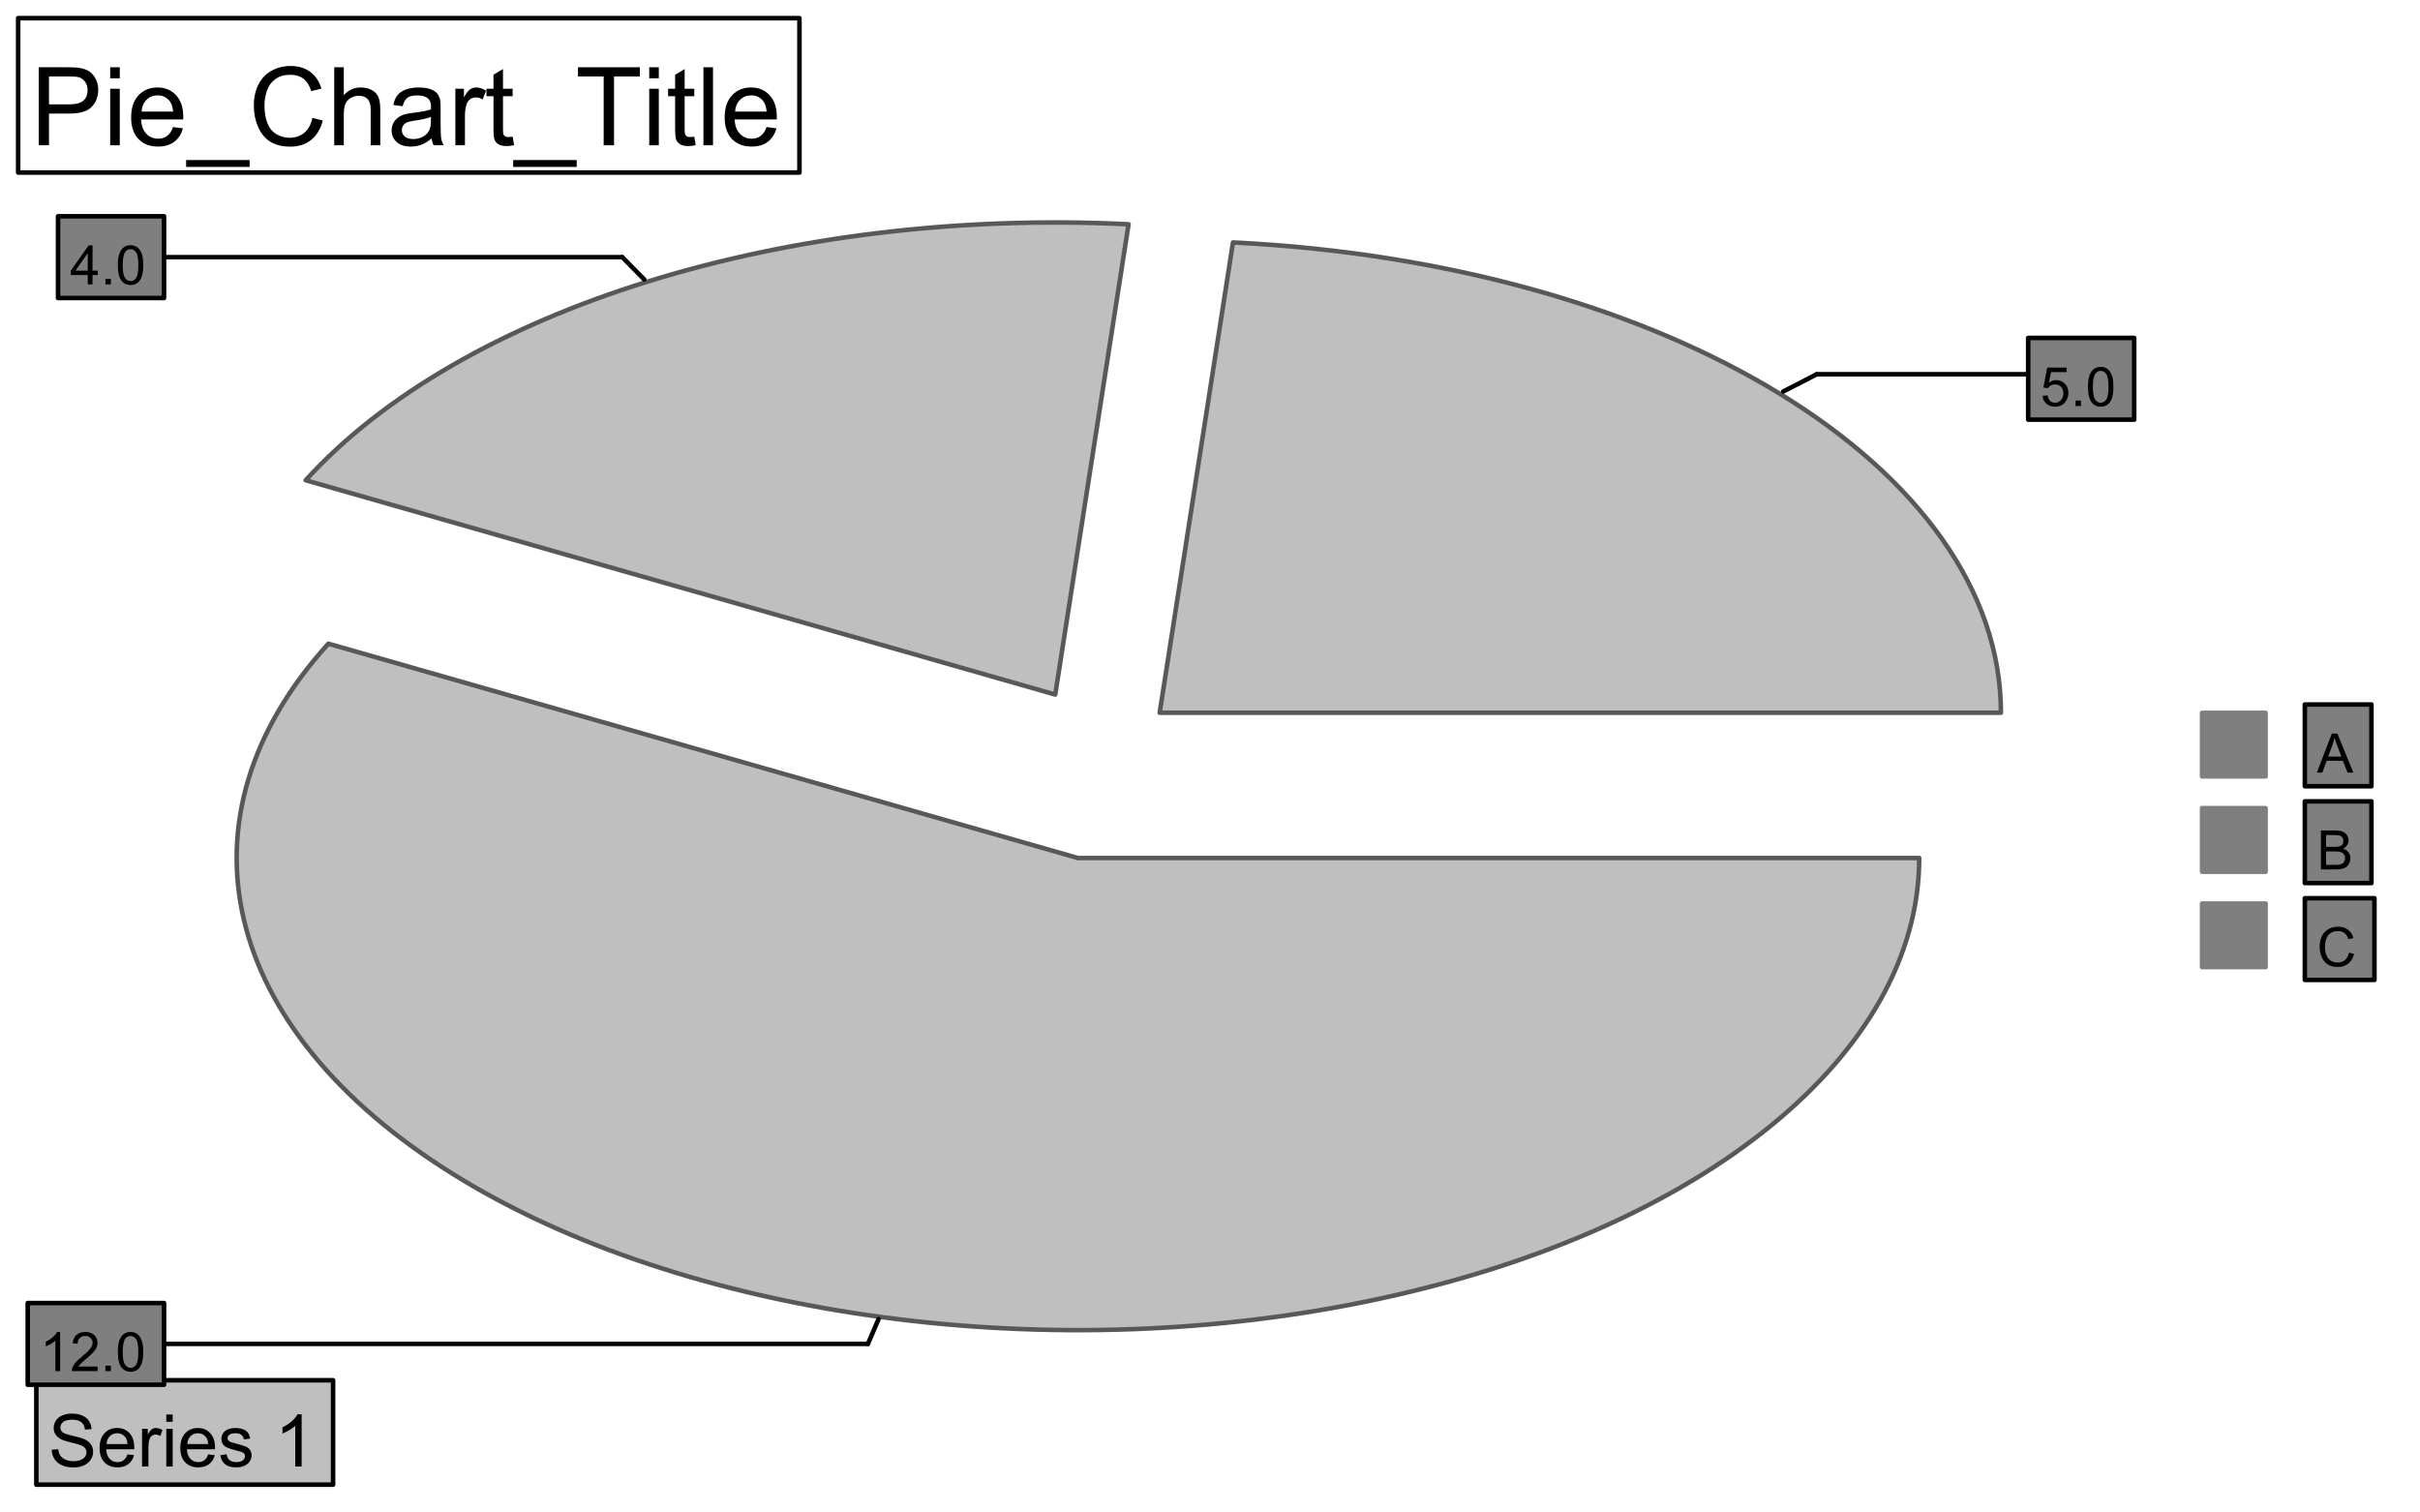
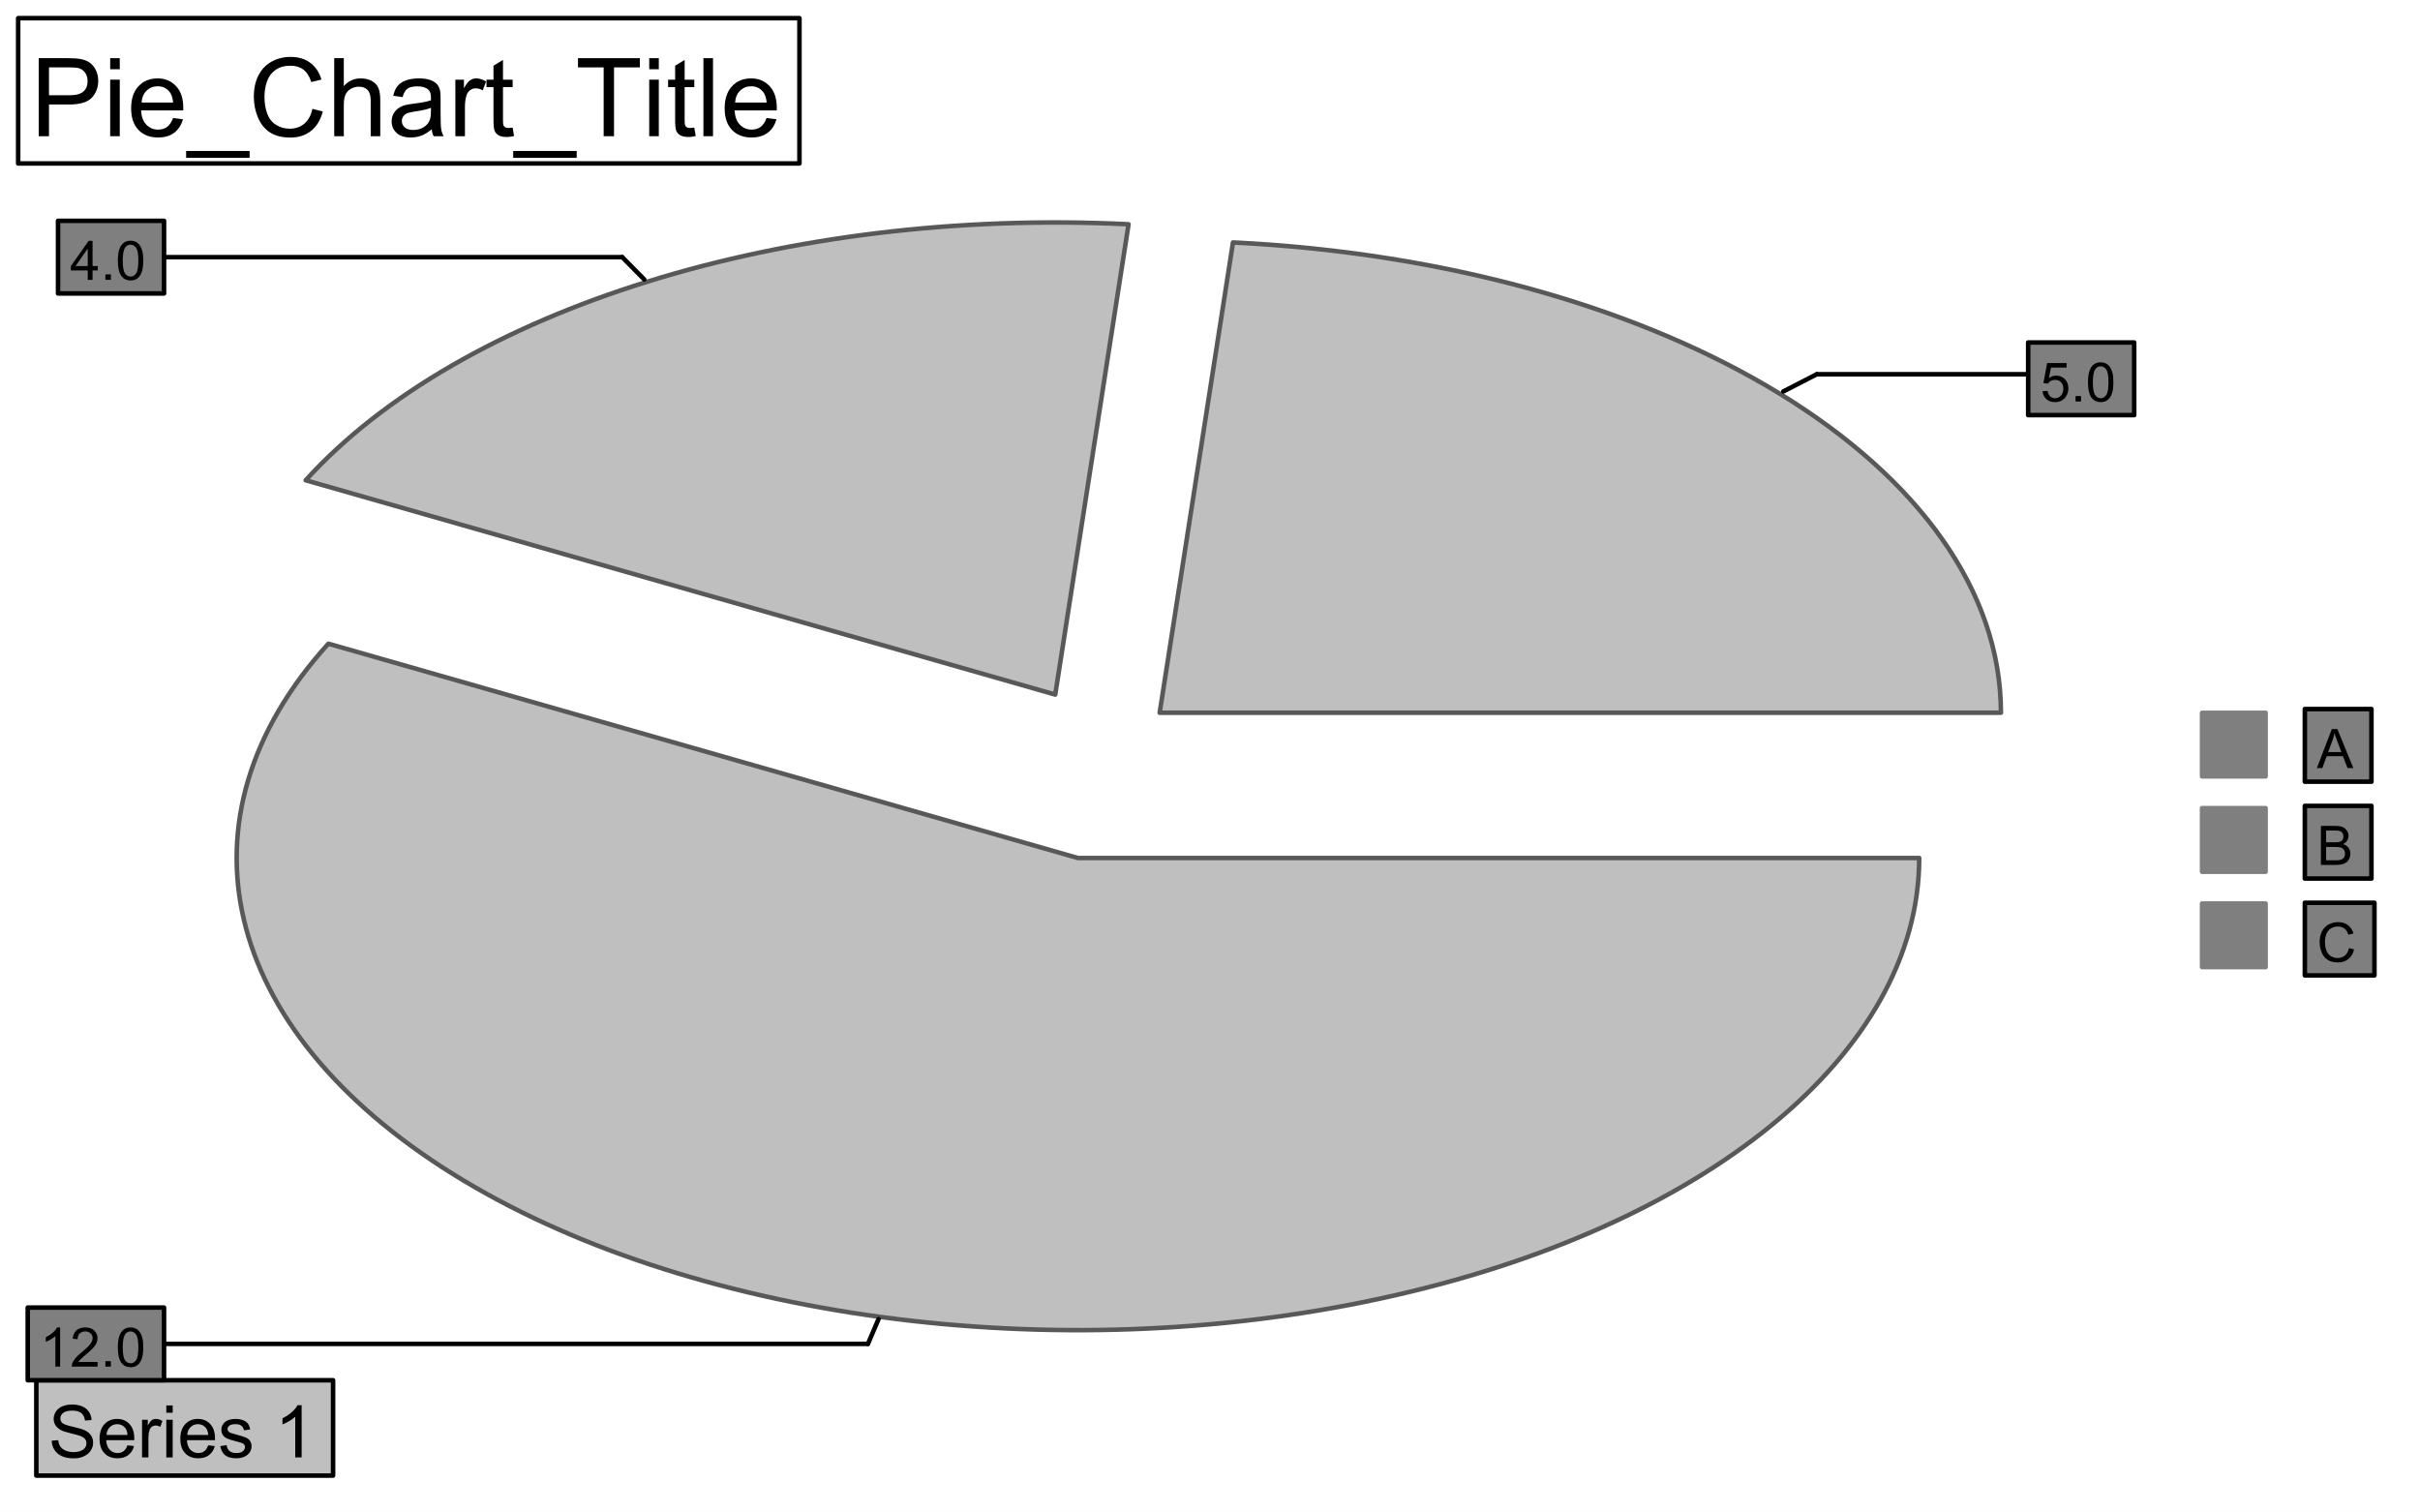
<svg xmlns="http://www.w3.org/2000/svg" width="533.0" height="333.0">
  <g style="fill:none;stroke:none">
    <defs />
    <style type="text/css">.tooltip.text{ text-anchor:left;font-size:12pt;fill:black;}.tooltip{fill:rgb(244,245,235)}</style>
    <path d=" M0.0 0.0 L533.0 0.0 L533.0 333.0 L0.0 333.0 L0.0 0.0 Z" style="fill-opacity:1.0;fill:#ffffff;" />
-     <path d=" M4.0 4.0 L176.077 4.0 L176.077 38.0 L4.0 38.0 L4.0 4.0 Z" style="fill-opacity:1.0;fill:#ffffff;" />
-     <g transform="matrix(1.0,0.0,0.0,1.0,6.666667,32.0)" style="fill-opacity:1.0;fill:#000000;">
+     <path d=" M4.0 4.0 L176.077 4.0 L176.077 36.0 L4.0 36.0 L4.0 4.0 Z" style="fill-opacity:1.0;fill:#ffffff;" />
+     <g transform="matrix(1.0,0.0,0.0,1.0,6.666667,30.0)" style="fill-opacity:1.0;fill:#000000;">
      <path d=" M1.859 0.0 L1.859 -17.188 L8.328 -17.188 Q10.047 -17.188 10.953 -17.016 Q12.219 -16.812 13.07 -16.219 Q13.922 -15.625 14.445 -14.555 Q14.969 -13.484 14.969 -12.219 Q14.969 -10.016 13.57 -8.5 Q12.172 -6.984 8.531 -6.984 L4.125 -6.984 L4.125 0.0 L1.859 0.0 Z M4.125 -9.016 L8.562 -9.016 Q10.766 -9.016 11.695 -9.836 Q12.625 -10.656 12.625 -12.141 Q12.625 -13.219 12.078 -13.984 Q11.531 -14.75 10.641 -15.0 Q10.062 -15.156 8.516 -15.156 L4.125 -15.156 L4.125 -9.016 Z" />
      <path d=" M17.602 -14.75 L17.602 -17.188 L19.711 -17.188 L19.711 -14.75 L17.602 -14.75 Z M17.602 0.0 L17.602 -12.453 L19.711 -12.453 L19.711 0.0 L17.602 0.0 Z" />
      <path d=" M31.449 -4.016 L33.621 -3.734 Q33.105 -1.828 31.715 -0.773 Q30.324 0.281 28.152 0.281 Q25.418 0.281 23.816 -1.398 Q22.215 -3.078 22.215 -6.125 Q22.215 -9.266 23.832 -11.0 Q25.449 -12.734 28.027 -12.734 Q30.527 -12.734 32.113 -11.031 Q33.699 -9.328 33.699 -6.25 Q33.699 -6.062 33.684 -5.688 L24.402 -5.688 Q24.512 -3.641 25.559 -2.547 Q26.605 -1.453 28.168 -1.453 Q29.324 -1.453 30.145 -2.062 Q30.965 -2.672 31.449 -4.016 Z M24.512 -7.422 L31.465 -7.422 Q31.324 -8.984 30.668 -9.781 Q29.668 -11.0 28.059 -11.0 Q26.605 -11.0 25.613 -10.023 Q24.621 -9.047 24.512 -7.422 Z" />
      <path d=" M34.328 4.766 L34.328 3.25 L48.312 3.25 L48.312 4.766 L34.328 4.766 Z" />
      <path d=" M62.145 -6.031 L64.426 -5.453 Q63.707 -2.656 61.848 -1.18 Q59.988 0.297 57.301 0.297 Q54.535 0.297 52.793 -0.836 Q51.051 -1.969 50.145 -4.117 Q49.238 -6.266 49.238 -8.719 Q49.238 -11.406 50.262 -13.406 Q51.285 -15.406 53.176 -16.438 Q55.066 -17.469 57.348 -17.469 Q59.926 -17.469 61.684 -16.156 Q63.441 -14.844 64.129 -12.469 L61.895 -11.938 Q61.285 -13.812 60.152 -14.672 Q59.02 -15.531 57.301 -15.531 Q55.316 -15.531 53.988 -14.578 Q52.66 -13.625 52.121 -12.031 Q51.582 -10.438 51.582 -8.734 Q51.582 -6.547 52.215 -4.906 Q52.848 -3.266 54.199 -2.461 Q55.551 -1.656 57.113 -1.656 Q59.035 -1.656 60.355 -2.758 Q61.676 -3.859 62.145 -6.031 Z" />
      <path d=" M66.945 0.0 L66.945 -17.188 L69.055 -17.188 L69.055 -11.016 Q70.539 -12.734 72.789 -12.734 Q74.164 -12.734 75.188 -12.188 Q76.211 -11.641 76.648 -10.68 Q77.086 -9.719 77.086 -7.891 L77.086 0.0 L74.977 0.0 L74.977 -7.891 Q74.977 -9.469 74.289 -10.188 Q73.602 -10.906 72.352 -10.906 Q71.414 -10.906 70.586 -10.422 Q69.758 -9.938 69.406 -9.109 Q69.055 -8.281 69.055 -6.812 L69.055 0.0 L66.945 0.0 Z" />
      <path d=" M88.418 -1.531 Q87.246 -0.547 86.16 -0.133 Q85.074 0.281 83.84 0.281 Q81.793 0.281 80.691 -0.719 Q79.59 -1.719 79.59 -3.281 Q79.59 -4.203 80.004 -4.953 Q80.418 -5.703 81.09 -6.164 Q81.762 -6.625 82.605 -6.859 Q83.23 -7.016 84.48 -7.172 Q87.043 -7.484 88.246 -7.906 Q88.262 -8.328 88.262 -8.453 Q88.262 -9.734 87.652 -10.266 Q86.855 -10.984 85.262 -10.984 Q83.762 -10.984 83.059 -10.461 Q82.355 -9.938 82.012 -8.609 L79.949 -8.891 Q80.23 -10.219 80.871 -11.031 Q81.512 -11.844 82.73 -12.289 Q83.949 -12.734 85.559 -12.734 Q87.152 -12.734 88.152 -12.359 Q89.152 -11.984 89.621 -11.414 Q90.09 -10.844 90.277 -9.969 Q90.371 -9.438 90.371 -8.031 L90.371 -5.219 Q90.371 -2.281 90.512 -1.5 Q90.652 -0.719 91.043 0.0 L88.84 0.0 Q88.512 -0.656 88.418 -1.531 Z M88.246 -6.25 Q87.09 -5.781 84.793 -5.453 Q83.496 -5.266 82.957 -5.031 Q82.418 -4.797 82.129 -4.344 Q81.84 -3.891 81.84 -3.344 Q81.84 -2.5 82.473 -1.938 Q83.105 -1.375 84.34 -1.375 Q85.559 -1.375 86.512 -1.906 Q87.465 -2.438 87.902 -3.359 Q88.246 -4.078 88.246 -5.469 L88.246 -6.25 Z" />
      <path d=" M93.625 0.0 L93.625 -12.453 L95.516 -12.453 L95.516 -10.562 Q96.25 -11.891 96.867 -12.312 Q97.484 -12.734 98.219 -12.734 Q99.281 -12.734 100.391 -12.047 L99.656 -10.094 Q98.891 -10.547 98.109 -10.547 Q97.422 -10.547 96.867 -10.133 Q96.312 -9.719 96.078 -8.984 Q95.734 -7.859 95.734 -6.516 L95.734 0.0 L93.625 0.0 Z" />
      <path d=" M106.242 -1.891 L106.555 -0.031 Q105.664 0.172 104.961 0.172 Q103.805 0.172 103.172 -0.195 Q102.539 -0.562 102.281 -1.156 Q102.023 -1.75 102.023 -3.641 L102.023 -10.812 L100.477 -10.812 L100.477 -12.453 L102.023 -12.453 L102.023 -15.531 L104.117 -16.797 L104.117 -12.453 L106.242 -12.453 L106.242 -10.812 L104.117 -10.812 L104.117 -3.531 Q104.117 -2.625 104.234 -2.367 Q104.352 -2.109 104.602 -1.961 Q104.852 -1.812 105.32 -1.812 Q105.664 -1.812 106.242 -1.891 Z" />
      <path d=" M106.363 4.766 L106.363 3.25 L120.348 3.25 L120.348 4.766 L106.363 4.766 Z" />
      <path d=" M126.289 0.0 L126.289 -15.156 L120.633 -15.156 L120.633 -17.188 L134.258 -17.188 L134.258 -15.156 L128.57 -15.156 L128.57 0.0 L126.289 0.0 Z" />
      <path d=" M136.324 -14.75 L136.324 -17.188 L138.434 -17.188 L138.434 -14.75 L136.324 -14.75 Z M136.324 0.0 L136.324 -12.453 L138.434 -12.453 L138.434 0.0 L136.324 0.0 Z" />
      <path d=" M146.25 -1.891 L146.562 -0.031 Q145.672 0.172 144.969 0.172 Q143.812 0.172 143.18 -0.195 Q142.547 -0.562 142.289 -1.156 Q142.031 -1.75 142.031 -3.641 L142.031 -10.812 L140.484 -10.812 L140.484 -12.453 L142.031 -12.453 L142.031 -15.531 L144.125 -16.797 L144.125 -12.453 L146.25 -12.453 L146.25 -10.812 L144.125 -10.812 L144.125 -3.531 Q144.125 -2.625 144.242 -2.367 Q144.359 -2.109 144.609 -1.961 Q144.859 -1.812 145.328 -1.812 Q145.672 -1.812 146.25 -1.891 Z" />
      <path d=" M148.262 0.0 L148.262 -17.188 L150.371 -17.188 L150.371 0.0 L148.262 0.0 Z" />
      <path d=" M162.172 -4.016 L164.344 -3.734 Q163.828 -1.828 162.438 -0.773 Q161.047 0.281 158.875 0.281 Q156.141 0.281 154.539 -1.398 Q152.938 -3.078 152.938 -6.125 Q152.938 -9.266 154.555 -11.0 Q156.172 -12.734 158.75 -12.734 Q161.25 -12.734 162.836 -11.031 Q164.422 -9.328 164.422 -6.25 Q164.422 -6.062 164.406 -5.688 L155.125 -5.688 Q155.234 -3.641 156.281 -2.547 Q157.328 -1.453 158.891 -1.453 Q160.047 -1.453 160.867 -2.062 Q161.688 -2.672 162.172 -4.016 Z M155.234 -7.422 L162.188 -7.422 Q162.047 -8.984 161.391 -9.781 Q160.391 -11.0 158.781 -11.0 Q157.328 -11.0 156.336 -10.023 Q155.344 -9.047 155.234 -7.422 Z" />
    </g>
-     <path d=" M4.0 4.0 L176.077 4.0 L176.077 38.0 L4.0 38.0 L4.0 4.0 Z" style="stroke:#000000;stroke-width:1.0;stroke-miterlimit:10.0;stroke-linejoin:round;stroke-linecap:round;" />
+     <path d=" M4.0 4.0 L176.077 4.0 L176.077 36.0 L4.0 36.0 L4.0 4.0 Z" style="stroke:#000000;stroke-width:1.0;stroke-miterlimit:10.0;stroke-linejoin:round;stroke-linecap:round;" />
    <path d=" M4.0 42.0 L472.969 42.0 L472.969 329.0 L4.0 329.0 L4.0 42.0 Z" style="fill-opacity:1.0;fill:#ffffff;" />
    <path d=" M440.701 156.981 C440.701 103.066 367.27 58.095 271.564 53.396 L255.415 156.981 Z" style="fill-opacity:0.498;fill:#7f7f7f;" />
    <path d=" M440.701 156.981 C440.701 103.066 367.27 58.095 271.564 53.396 L255.415 156.981 Z" style="stroke:#585858;stroke-width:1.0;stroke-miterlimit:10.0;stroke-linejoin:round;stroke-linecap:round;" />
    <path d=" M248.564 49.396 C173.321 45.701 101.614 68.008 67.324 105.775 L232.415 152.981 Z" style="fill-opacity:0.498;fill:#7f7f7f;" />
    <path d=" M248.564 49.396 C173.321 45.701 101.614 68.008 67.324 105.775 L232.415 152.981 Z" style="stroke:#585858;stroke-width:1.0;stroke-miterlimit:10.0;stroke-linejoin:round;stroke-linecap:round;" />
    <path d=" M72.324 141.775 C37.499 180.132 48.392 226.566 99.721 258.558 C151.05 290.549 232.2 301.483 303.815 286.055 C375.431 270.628 422.701 232.03 422.701 188.981 L237.415 188.981 Z" style="fill-opacity:0.498;fill:#7f7f7f;" />
    <path d=" M72.324 141.775 C37.499 180.132 48.392 226.566 99.721 258.558 C151.05 290.549 232.2 301.483 303.815 286.055 C375.431 270.628 422.701 232.03 422.701 188.981 L237.415 188.981 Z" style="stroke:#585858;stroke-width:1.0;stroke-miterlimit:10.0;stroke-linejoin:round;stroke-linecap:round;" />
-     <path d=" M8.0 304.0 L73.362 304.0 L73.362 327.0 L8.0 327.0 L8.0 304.0 Z" style="fill-opacity:0.498;fill:#7f7f7f;" />
-     <g transform="matrix(1.0,0.0,0.0,1.0,10.66667,323.0)" style="fill-opacity:1.0;fill:#000000;">
+     <path d=" M8.0 304.0 L73.362 304.0 L73.362 325.0 L8.0 325.0 L8.0 304.0 Z" style="fill-opacity:0.498;fill:#7f7f7f;" />
+     <g transform="matrix(1.0,0.0,0.0,1.0,10.66667,321.0)" style="fill-opacity:1.0;fill:#000000;">
      <path d=" M0.719 -3.688 L2.156 -3.812 Q2.25 -2.953 2.625 -2.398 Q3.0 -1.844 3.781 -1.508 Q4.562 -1.172 5.531 -1.172 Q6.406 -1.172 7.07 -1.43 Q7.734 -1.688 8.055 -2.133 Q8.375 -2.578 8.375 -3.109 Q8.375 -3.656 8.062 -4.055 Q7.75 -4.453 7.031 -4.734 Q6.578 -4.906 5.0 -5.289 Q3.422 -5.672 2.781 -6.0 Q1.969 -6.438 1.562 -7.07 Q1.156 -7.703 1.156 -8.5 Q1.156 -9.359 1.648 -10.117 Q2.141 -10.875 3.086 -11.266 Q4.031 -11.656 5.188 -11.656 Q6.469 -11.656 7.438 -11.242 Q8.406 -10.828 8.93 -10.031 Q9.453 -9.234 9.5 -8.234 L8.047 -8.125 Q7.922 -9.203 7.25 -9.758 Q6.578 -10.312 5.25 -10.312 Q3.875 -10.312 3.25 -9.812 Q2.625 -9.312 2.625 -8.594 Q2.625 -7.984 3.062 -7.578 Q3.5 -7.188 5.352 -6.766 Q7.203 -6.344 7.891 -6.031 Q8.891 -5.578 9.367 -4.867 Q9.844 -4.156 9.844 -3.234 Q9.844 -2.328 9.32 -1.516 Q8.797 -0.703 7.812 -0.25 Q6.828 0.203 5.609 0.203 Q4.047 0.203 3.0 -0.258 Q1.953 -0.719 1.352 -1.625 Q0.75 -2.531 0.719 -3.688 Z" />
      <path d=" M17.406 -2.672 L18.859 -2.5 Q18.516 -1.219 17.586 -0.516 Q16.656 0.188 15.219 0.188 Q13.391 0.188 12.328 -0.938 Q11.266 -2.062 11.266 -4.078 Q11.266 -6.172 12.344 -7.328 Q13.422 -8.484 15.141 -8.484 Q16.797 -8.484 17.852 -7.352 Q18.906 -6.219 18.906 -4.172 Q18.906 -4.047 18.906 -3.797 L12.719 -3.797 Q12.797 -2.422 13.492 -1.695 Q14.188 -0.969 15.219 -0.969 Q16.0 -0.969 16.547 -1.375 Q17.094 -1.781 17.406 -2.672 Z M12.797 -4.953 L17.422 -4.953 Q17.328 -6.0 16.891 -6.516 Q16.219 -7.328 15.156 -7.328 Q14.188 -7.328 13.523 -6.68 Q12.859 -6.031 12.797 -4.953 Z" />
      <path d=" M20.617 0.0 L20.617 -8.297 L21.883 -8.297 L21.883 -7.047 Q22.367 -7.922 22.773 -8.203 Q23.18 -8.484 23.68 -8.484 Q24.383 -8.484 25.117 -8.031 L24.633 -6.734 Q24.117 -7.031 23.602 -7.031 Q23.148 -7.031 22.781 -6.758 Q22.414 -6.484 22.258 -5.984 Q22.023 -5.234 22.023 -4.344 L22.023 0.0 L20.617 0.0 Z" />
      <path d=" M25.961 -9.844 L25.961 -11.453 L27.367 -11.453 L27.367 -9.844 L25.961 -9.844 Z M25.961 0.0 L25.961 -8.297 L27.367 -8.297 L27.367 0.0 L25.961 0.0 Z" />
      <path d=" M35.188 -2.672 L36.641 -2.5 Q36.297 -1.219 35.367 -0.516 Q34.438 0.188 33.0 0.188 Q31.172 0.188 30.109 -0.938 Q29.047 -2.062 29.047 -4.078 Q29.047 -6.172 30.125 -7.328 Q31.203 -8.484 32.922 -8.484 Q34.578 -8.484 35.633 -7.352 Q36.688 -6.219 36.688 -4.172 Q36.688 -4.047 36.688 -3.797 L30.5 -3.797 Q30.578 -2.422 31.273 -1.695 Q31.969 -0.969 33.0 -0.969 Q33.781 -0.969 34.328 -1.375 Q34.875 -1.781 35.188 -2.672 Z M30.578 -4.953 L35.203 -4.953 Q35.109 -6.0 34.672 -6.516 Q34.0 -7.328 32.938 -7.328 Q31.969 -7.328 31.305 -6.68 Q30.641 -6.031 30.578 -4.953 Z" />
      <path d=" M37.852 -2.484 L39.242 -2.703 Q39.352 -1.859 39.891 -1.414 Q40.43 -0.969 41.383 -0.969 Q42.352 -0.969 42.82 -1.367 Q43.289 -1.766 43.289 -2.297 Q43.289 -2.766 42.883 -3.047 Q42.586 -3.234 41.445 -3.516 Q39.898 -3.906 39.297 -4.195 Q38.695 -4.484 38.391 -4.984 Q38.086 -5.484 38.086 -6.094 Q38.086 -6.656 38.336 -7.125 Q38.586 -7.594 39.023 -7.906 Q39.352 -8.156 39.922 -8.32 Q40.492 -8.484 41.133 -8.484 Q42.117 -8.484 42.852 -8.203 Q43.586 -7.922 43.938 -7.445 Q44.289 -6.969 44.43 -6.156 L43.055 -5.969 Q42.961 -6.609 42.508 -6.969 Q42.055 -7.328 41.242 -7.328 Q40.273 -7.328 39.859 -7.008 Q39.445 -6.688 39.445 -6.266 Q39.445 -5.984 39.617 -5.766 Q39.789 -5.547 40.148 -5.391 Q40.367 -5.312 41.398 -5.031 Q42.883 -4.641 43.477 -4.383 Q44.07 -4.125 44.406 -3.641 Q44.742 -3.156 44.742 -2.438 Q44.742 -1.734 44.328 -1.117 Q43.914 -0.5 43.141 -0.156 Q42.367 0.188 41.398 0.188 Q39.773 0.188 38.93 -0.484 Q38.086 -1.156 37.852 -2.484 Z" />
      <path d="" />
      <path d=" M55.766 0.0 L54.359 0.0 L54.359 -8.969 Q53.844 -8.484 53.023 -8.0 Q52.203 -7.516 51.547 -7.266 L51.547 -8.625 Q52.719 -9.188 53.602 -9.977 Q54.484 -10.766 54.859 -11.5 L55.766 -11.5 L55.766 0.0 Z" />
    </g>
-     <path d=" M8.0 304.0 L73.362 304.0 L73.362 327.0 L8.0 327.0 L8.0 304.0 Z" style="stroke:#000000;stroke-width:1.0;stroke-miterlimit:10.0;stroke-linejoin:round;stroke-linecap:round;" />
+     <path d=" M8.0 304.0 L73.362 304.0 L73.362 325.0 L8.0 325.0 L8.0 304.0 Z" style="stroke:#000000;stroke-width:1.0;stroke-miterlimit:10.0;stroke-linejoin:round;stroke-linecap:round;" />
    <path d=" M392.767 86.221 L400.14 82.429" style="stroke:#000000;stroke-width:1.0;stroke-miterlimit:10.0;stroke-linejoin:round;stroke-linecap:round;" />
    <path d=" M400.14 82.429 L446.701 82.429" style="stroke:#000000;stroke-width:1.0;stroke-miterlimit:10.0;stroke-linejoin:round;stroke-linecap:round;" />
    <path d=" M141.891 61.545 L137.043 56.636" style="stroke:#000000;stroke-width:1.0;stroke-miterlimit:10.0;stroke-linejoin:round;stroke-linecap:round;" />
    <path d=" M137.043 56.636 L36.13 56.636" style="stroke:#000000;stroke-width:1.0;stroke-miterlimit:10.0;stroke-linejoin:round;stroke-linecap:round;" />
    <path d=" M193.492 290.536 L191.158 295.993" style="stroke:#000000;stroke-width:1.0;stroke-miterlimit:10.0;stroke-linejoin:round;stroke-linecap:round;" />
    <path d=" M191.158 295.993 L36.13 295.993" style="stroke:#000000;stroke-width:1.0;stroke-miterlimit:10.0;stroke-linejoin:round;stroke-linecap:round;" />
    <path d=" M485.0 157.0 L485.0 171.0 L499.0 171.0 L499.0 157.0 Z" style="fill-opacity:1.0;fill:#7f7f7f;" />
    <path d=" M485.0 157.0 L485.0 171.0 L499.0 171.0 L499.0 157.0 Z" style="stroke:#7f7f7f;stroke-width:1.0;stroke-miterlimit:10.0;stroke-linejoin:round;stroke-linecap:round;" />
-     <path d=" M507.635 155.167 L522.306 155.167 L522.306 173.167 L507.635 173.167 L507.635 155.167 Z" style="fill-opacity:1.0;fill:#7f7f7f;" />
-     <g transform="matrix(1.0,0.0,0.0,1.0,510.3021,170.1667)" style="fill-opacity:1.0;fill:#000000;">
+     <path d=" M507.635 156.167 L522.306 156.167 L522.306 172.167 L507.635 172.167 L507.635 156.167 Z" style="fill-opacity:1.0;fill:#7f7f7f;" />
+     <g transform="matrix(1.0,0.0,0.0,1.0,510.3021,169.1667)" style="fill-opacity:1.0;fill:#000000;">
      <path d=" M-0.016 0.0 L3.281 -8.594 L4.5 -8.594 L8.016 0.0 L6.734 0.0 L5.719 -2.609 L2.141 -2.609 L1.188 0.0 L-0.016 0.0 Z M2.469 -3.531 L5.375 -3.531 L4.484 -5.906 Q4.062 -6.984 3.875 -7.688 Q3.703 -6.859 3.406 -6.047 L2.469 -3.531 Z" />
    </g>
-     <path d=" M507.635 155.167 L522.306 155.167 L522.306 173.167 L507.635 173.167 L507.635 155.167 Z" style="stroke:#000000;stroke-width:1.0;stroke-miterlimit:10.0;stroke-linejoin:round;stroke-linecap:round;" />
+     <path d=" M507.635 156.167 L522.306 156.167 L522.306 172.167 L507.635 172.167 L507.635 156.167 Z" style="stroke:#000000;stroke-width:1.0;stroke-miterlimit:10.0;stroke-linejoin:round;stroke-linecap:round;" />
    <path d=" M485.0 178.0 L485.0 192.0 L499.0 192.0 L499.0 178.0 Z" style="fill-opacity:1.0;fill:#7f7f7f;" />
    <path d=" M485.0 178.0 L485.0 192.0 L499.0 192.0 L499.0 178.0 Z" style="stroke:#7f7f7f;stroke-width:1.0;stroke-miterlimit:10.0;stroke-linejoin:round;stroke-linecap:round;" />
-     <path d=" M507.635 176.5 L522.306 176.5 L522.306 194.5 L507.635 194.5 L507.635 176.5 Z" style="fill-opacity:1.0;fill:#7f7f7f;" />
-     <g transform="matrix(1.0,0.0,0.0,1.0,510.3021,191.5)" style="fill-opacity:1.0;fill:#000000;">
+     <path d=" M507.635 177.5 L522.306 177.5 L522.306 193.5 L507.635 193.5 L507.635 177.5 Z" style="fill-opacity:1.0;fill:#7f7f7f;" />
+     <g transform="matrix(1.0,0.0,0.0,1.0,510.3021,190.5)" style="fill-opacity:1.0;fill:#000000;">
      <path d=" M0.875 0.0 L0.875 -8.594 L4.109 -8.594 Q5.094 -8.594 5.688 -8.328 Q6.281 -8.062 6.617 -7.523 Q6.953 -6.984 6.953 -6.391 Q6.953 -5.844 6.656 -5.359 Q6.359 -4.875 5.75 -4.578 Q6.531 -4.344 6.945 -3.789 Q7.359 -3.234 7.359 -2.484 Q7.359 -1.891 7.109 -1.367 Q6.859 -0.844 6.484 -0.562 Q6.109 -0.281 5.539 -0.141 Q4.969 0.0 4.156 0.0 L0.875 0.0 Z M2.016 -4.984 L3.875 -4.984 Q4.625 -4.984 4.953 -5.078 Q5.391 -5.203 5.609 -5.508 Q5.828 -5.812 5.828 -6.266 Q5.828 -6.688 5.625 -7.016 Q5.422 -7.344 5.039 -7.461 Q4.656 -7.578 3.734 -7.578 L2.016 -7.578 L2.016 -4.984 Z M2.016 -1.016 L4.156 -1.016 Q4.703 -1.016 4.922 -1.062 Q5.328 -1.125 5.586 -1.289 Q5.844 -1.453 6.016 -1.766 Q6.188 -2.078 6.188 -2.484 Q6.188 -2.969 5.945 -3.328 Q5.703 -3.688 5.266 -3.828 Q4.828 -3.969 4.0 -3.969 L2.016 -3.969 L2.016 -1.016 Z" />
    </g>
-     <path d=" M507.635 176.5 L522.306 176.5 L522.306 194.5 L507.635 194.5 L507.635 176.5 Z" style="stroke:#000000;stroke-width:1.0;stroke-miterlimit:10.0;stroke-linejoin:round;stroke-linecap:round;" />
+     <path d=" M507.635 177.5 L522.306 177.5 L522.306 193.5 L507.635 193.5 L507.635 177.5 Z" style="stroke:#000000;stroke-width:1.0;stroke-miterlimit:10.0;stroke-linejoin:round;stroke-linecap:round;" />
    <path d=" M485.0 199.0 L485.0 213.0 L499.0 213.0 L499.0 199.0 Z" style="fill-opacity:1.0;fill:#7f7f7f;" />
    <path d=" M485.0 199.0 L485.0 213.0 L499.0 213.0 L499.0 199.0 Z" style="stroke:#7f7f7f;stroke-width:1.0;stroke-miterlimit:10.0;stroke-linejoin:round;stroke-linecap:round;" />
-     <path d=" M507.635 197.833 L522.968 197.833 L522.968 215.833 L507.635 215.833 L507.635 197.833 Z" style="fill-opacity:1.0;fill:#7f7f7f;" />
-     <g transform="matrix(1.0,0.0,0.0,1.0,510.3021,212.8333)" style="fill-opacity:1.0;fill:#000000;">
+     <path d=" M507.635 198.833 L522.968 198.833 L522.968 214.833 L507.635 214.833 L507.635 198.833 Z" style="fill-opacity:1.0;fill:#7f7f7f;" />
+     <g transform="matrix(1.0,0.0,0.0,1.0,510.3021,211.8333)" style="fill-opacity:1.0;fill:#000000;">
      <path d=" M7.062 -3.016 L8.188 -2.719 Q7.828 -1.328 6.906 -0.594 Q5.984 0.141 4.641 0.141 Q3.25 0.141 2.375 -0.422 Q1.5 -0.984 1.047 -2.055 Q0.594 -3.125 0.594 -4.359 Q0.594 -5.703 1.109 -6.703 Q1.625 -7.703 2.57 -8.219 Q3.516 -8.734 4.656 -8.734 Q5.938 -8.734 6.82 -8.078 Q7.703 -7.422 8.047 -6.234 L6.922 -5.969 Q6.625 -6.906 6.055 -7.336 Q5.484 -7.766 4.625 -7.766 Q3.641 -7.766 2.977 -7.289 Q2.312 -6.812 2.039 -6.016 Q1.766 -5.219 1.766 -4.359 Q1.766 -3.266 2.086 -2.453 Q2.406 -1.641 3.078 -1.234 Q3.75 -0.828 4.547 -0.828 Q5.5 -0.828 6.164 -1.375 Q6.828 -1.922 7.062 -3.016 Z" />
    </g>
-     <path d=" M507.635 197.833 L522.968 197.833 L522.968 215.833 L507.635 215.833 L507.635 197.833 Z" style="stroke:#000000;stroke-width:1.0;stroke-miterlimit:10.0;stroke-linejoin:round;stroke-linecap:round;" />
-     <path d=" M446.701 74.429 L470.049 74.429 L470.049 92.429 L446.701 92.429 L446.701 74.429 Z" style="fill-opacity:1.0;fill:#7f7f7f;" />
-     <g transform="matrix(1.0,0.0,0.0,1.0,449.3672,89.42924)" style="fill-opacity:1.0;fill:#000000;">
+     <path d=" M507.635 198.833 L522.968 198.833 L522.968 214.833 L507.635 214.833 L507.635 198.833 Z" style="stroke:#000000;stroke-width:1.0;stroke-miterlimit:10.0;stroke-linejoin:round;stroke-linecap:round;" />
+     <path d=" M446.701 75.429 L470.049 75.429 L470.049 91.429 L446.701 91.429 L446.701 75.429 Z" style="fill-opacity:1.0;fill:#7f7f7f;" />
+     <g transform="matrix(1.0,0.0,0.0,1.0,449.3672,88.42924)" style="fill-opacity:1.0;fill:#000000;">
      <path d=" M0.5 -2.25 L1.609 -2.344 Q1.734 -1.531 2.18 -1.125 Q2.625 -0.719 3.266 -0.719 Q4.016 -0.719 4.547 -1.297 Q5.078 -1.875 5.078 -2.812 Q5.078 -3.719 4.57 -4.242 Q4.062 -4.766 3.234 -4.766 Q2.734 -4.766 2.32 -4.531 Q1.906 -4.297 1.672 -3.938 L0.688 -4.062 L1.516 -8.469 L5.797 -8.469 L5.797 -7.469 L2.359 -7.469 L1.906 -5.156 Q2.672 -5.703 3.516 -5.703 Q4.641 -5.703 5.414 -4.922 Q6.188 -4.141 6.188 -2.906 Q6.188 -1.75 5.516 -0.891 Q4.688 0.141 3.266 0.141 Q2.094 0.141 1.352 -0.516 Q0.609 -1.172 0.5 -2.25 Z" />
      <path d=" M7.768 0.0 L7.768 -1.203 L8.971 -1.203 L8.971 0.0 L7.768 0.0 Z" />
      <path d=" M10.508 -4.234 Q10.508 -5.766 10.82 -6.695 Q11.133 -7.625 11.75 -8.125 Q12.367 -8.625 13.305 -8.625 Q13.992 -8.625 14.516 -8.344 Q15.039 -8.062 15.383 -7.539 Q15.727 -7.016 15.914 -6.266 Q16.102 -5.516 16.102 -4.234 Q16.102 -2.719 15.797 -1.797 Q15.492 -0.875 14.875 -0.367 Q14.258 0.141 13.305 0.141 Q12.07 0.141 11.352 -0.75 Q10.508 -1.812 10.508 -4.234 Z M11.586 -4.234 Q11.586 -2.125 12.086 -1.422 Q12.586 -0.719 13.305 -0.719 Q14.039 -0.719 14.531 -1.422 Q15.023 -2.125 15.023 -4.234 Q15.023 -6.359 14.531 -7.055 Q14.039 -7.75 13.289 -7.75 Q12.57 -7.75 12.133 -7.141 Q11.586 -6.359 11.586 -4.234 Z" />
    </g>
-     <path d=" M446.701 74.429 L470.049 74.429 L470.049 92.429 L446.701 92.429 L446.701 74.429 Z" style="stroke:#000000;stroke-width:1.0;stroke-miterlimit:10.0;stroke-linejoin:round;stroke-linecap:round;" />
-     <path d=" M12.781 47.636 L36.13 47.636 L36.13 65.636 L12.781 65.636 L12.781 47.636 Z" style="fill-opacity:1.0;fill:#7f7f7f;" />
-     <g transform="matrix(1.0,0.0,0.0,1.0,15.44792,62.63645)" style="fill-opacity:1.0;fill:#000000;">
+     <path d=" M446.701 75.429 L470.049 75.429 L470.049 91.429 L446.701 91.429 L446.701 75.429 Z" style="stroke:#000000;stroke-width:1.0;stroke-miterlimit:10.0;stroke-linejoin:round;stroke-linecap:round;" />
+     <path d=" M12.781 48.636 L36.13 48.636 L36.13 64.636 L12.781 64.636 L12.781 48.636 Z" style="fill-opacity:1.0;fill:#7f7f7f;" />
+     <g transform="matrix(1.0,0.0,0.0,1.0,15.44792,61.63645)" style="fill-opacity:1.0;fill:#000000;">
      <path d=" M3.875 0.0 L3.875 -2.062 L0.156 -2.062 L0.156 -3.031 L4.078 -8.594 L4.938 -8.594 L4.938 -3.031 L6.094 -3.031 L6.094 -2.062 L4.938 -2.062 L4.938 0.0 L3.875 0.0 Z M3.875 -3.031 L3.875 -6.891 L1.188 -3.031 L3.875 -3.031 Z" />
      <path d=" M7.768 0.0 L7.768 -1.203 L8.971 -1.203 L8.971 0.0 L7.768 0.0 Z" />
      <path d=" M10.508 -4.234 Q10.508 -5.766 10.82 -6.695 Q11.133 -7.625 11.75 -8.125 Q12.367 -8.625 13.305 -8.625 Q13.992 -8.625 14.516 -8.344 Q15.039 -8.062 15.383 -7.539 Q15.727 -7.016 15.914 -6.266 Q16.102 -5.516 16.102 -4.234 Q16.102 -2.719 15.797 -1.797 Q15.492 -0.875 14.875 -0.367 Q14.258 0.141 13.305 0.141 Q12.07 0.141 11.352 -0.75 Q10.508 -1.812 10.508 -4.234 Z M11.586 -4.234 Q11.586 -2.125 12.086 -1.422 Q12.586 -0.719 13.305 -0.719 Q14.039 -0.719 14.531 -1.422 Q15.023 -2.125 15.023 -4.234 Q15.023 -6.359 14.531 -7.055 Q14.039 -7.75 13.289 -7.75 Q12.57 -7.75 12.133 -7.141 Q11.586 -6.359 11.586 -4.234 Z" />
    </g>
-     <path d=" M12.781 47.636 L36.13 47.636 L36.13 65.636 L12.781 65.636 L12.781 47.636 Z" style="stroke:#000000;stroke-width:1.0;stroke-miterlimit:10.0;stroke-linejoin:round;stroke-linecap:round;" />
-     <path d=" M6.107 286.993 L36.13 286.993 L36.13 304.993 L6.107 304.993 L6.107 286.993 Z" style="fill-opacity:1.0;fill:#7f7f7f;" />
-     <g transform="matrix(1.0,0.0,0.0,1.0,8.774089,301.993)" style="fill-opacity:1.0;fill:#000000;">
+     <path d=" M12.781 48.636 L36.13 48.636 L36.13 64.636 L12.781 64.636 L12.781 48.636 Z" style="stroke:#000000;stroke-width:1.0;stroke-miterlimit:10.0;stroke-linejoin:round;stroke-linecap:round;" />
+     <path d=" M6.107 287.993 L36.13 287.993 L36.13 303.993 L6.107 303.993 L6.107 287.993 Z" style="fill-opacity:1.0;fill:#7f7f7f;" />
+     <g transform="matrix(1.0,0.0,0.0,1.0,8.774089,300.993)" style="fill-opacity:1.0;fill:#000000;">
      <path d=" M4.469 0.0 L3.422 0.0 L3.422 -6.719 Q3.031 -6.359 2.414 -5.992 Q1.797 -5.625 1.312 -5.453 L1.312 -6.469 Q2.188 -6.891 2.852 -7.477 Q3.516 -8.062 3.797 -8.625 L4.469 -8.625 L4.469 0.0 Z" />
      <path d=" M12.721 -1.016 L12.721 0.0 L7.033 0.0 Q7.033 -0.375 7.158 -0.734 Q7.377 -1.312 7.854 -1.875 Q8.33 -2.438 9.236 -3.172 Q10.643 -4.328 11.135 -5.0 Q11.627 -5.672 11.627 -6.266 Q11.627 -6.891 11.174 -7.32 Q10.721 -7.75 10.002 -7.75 Q9.236 -7.75 8.783 -7.297 Q8.33 -6.844 8.314 -6.031 L7.236 -6.141 Q7.346 -7.359 8.072 -7.992 Q8.799 -8.625 10.033 -8.625 Q11.268 -8.625 11.986 -7.938 Q12.705 -7.25 12.705 -6.234 Q12.705 -5.719 12.494 -5.227 Q12.283 -4.734 11.791 -4.18 Q11.299 -3.625 10.174 -2.672 Q9.221 -1.875 8.947 -1.586 Q8.674 -1.297 8.502 -1.016 L12.721 -1.016 Z" />
      <path d=" M14.441 0.0 L14.441 -1.203 L15.645 -1.203 L15.645 0.0 L14.441 0.0 Z" />
      <path d=" M17.182 -4.234 Q17.182 -5.766 17.494 -6.695 Q17.807 -7.625 18.424 -8.125 Q19.041 -8.625 19.979 -8.625 Q20.666 -8.625 21.189 -8.344 Q21.713 -8.062 22.057 -7.539 Q22.4 -7.016 22.588 -6.266 Q22.775 -5.516 22.775 -4.234 Q22.775 -2.719 22.471 -1.797 Q22.166 -0.875 21.549 -0.367 Q20.932 0.141 19.979 0.141 Q18.744 0.141 18.025 -0.75 Q17.182 -1.812 17.182 -4.234 Z M18.26 -4.234 Q18.26 -2.125 18.76 -1.422 Q19.26 -0.719 19.979 -0.719 Q20.713 -0.719 21.205 -1.422 Q21.697 -2.125 21.697 -4.234 Q21.697 -6.359 21.205 -7.055 Q20.713 -7.75 19.963 -7.75 Q19.244 -7.75 18.807 -7.141 Q18.26 -6.359 18.26 -4.234 Z" />
    </g>
-     <path d=" M6.107 286.993 L36.13 286.993 L36.13 304.993 L6.107 304.993 L6.107 286.993 Z" style="stroke:#000000;stroke-width:1.0;stroke-miterlimit:10.0;stroke-linejoin:round;stroke-linecap:round;" />
+     <path d=" M6.107 287.993 L36.13 287.993 L36.13 303.993 L6.107 303.993 L6.107 287.993 Z" style="stroke:#000000;stroke-width:1.0;stroke-miterlimit:10.0;stroke-linejoin:round;stroke-linecap:round;" />
  </g>
  <g style="fill-opacity:0.01;fill:#FFFFFF;" />
</svg>
